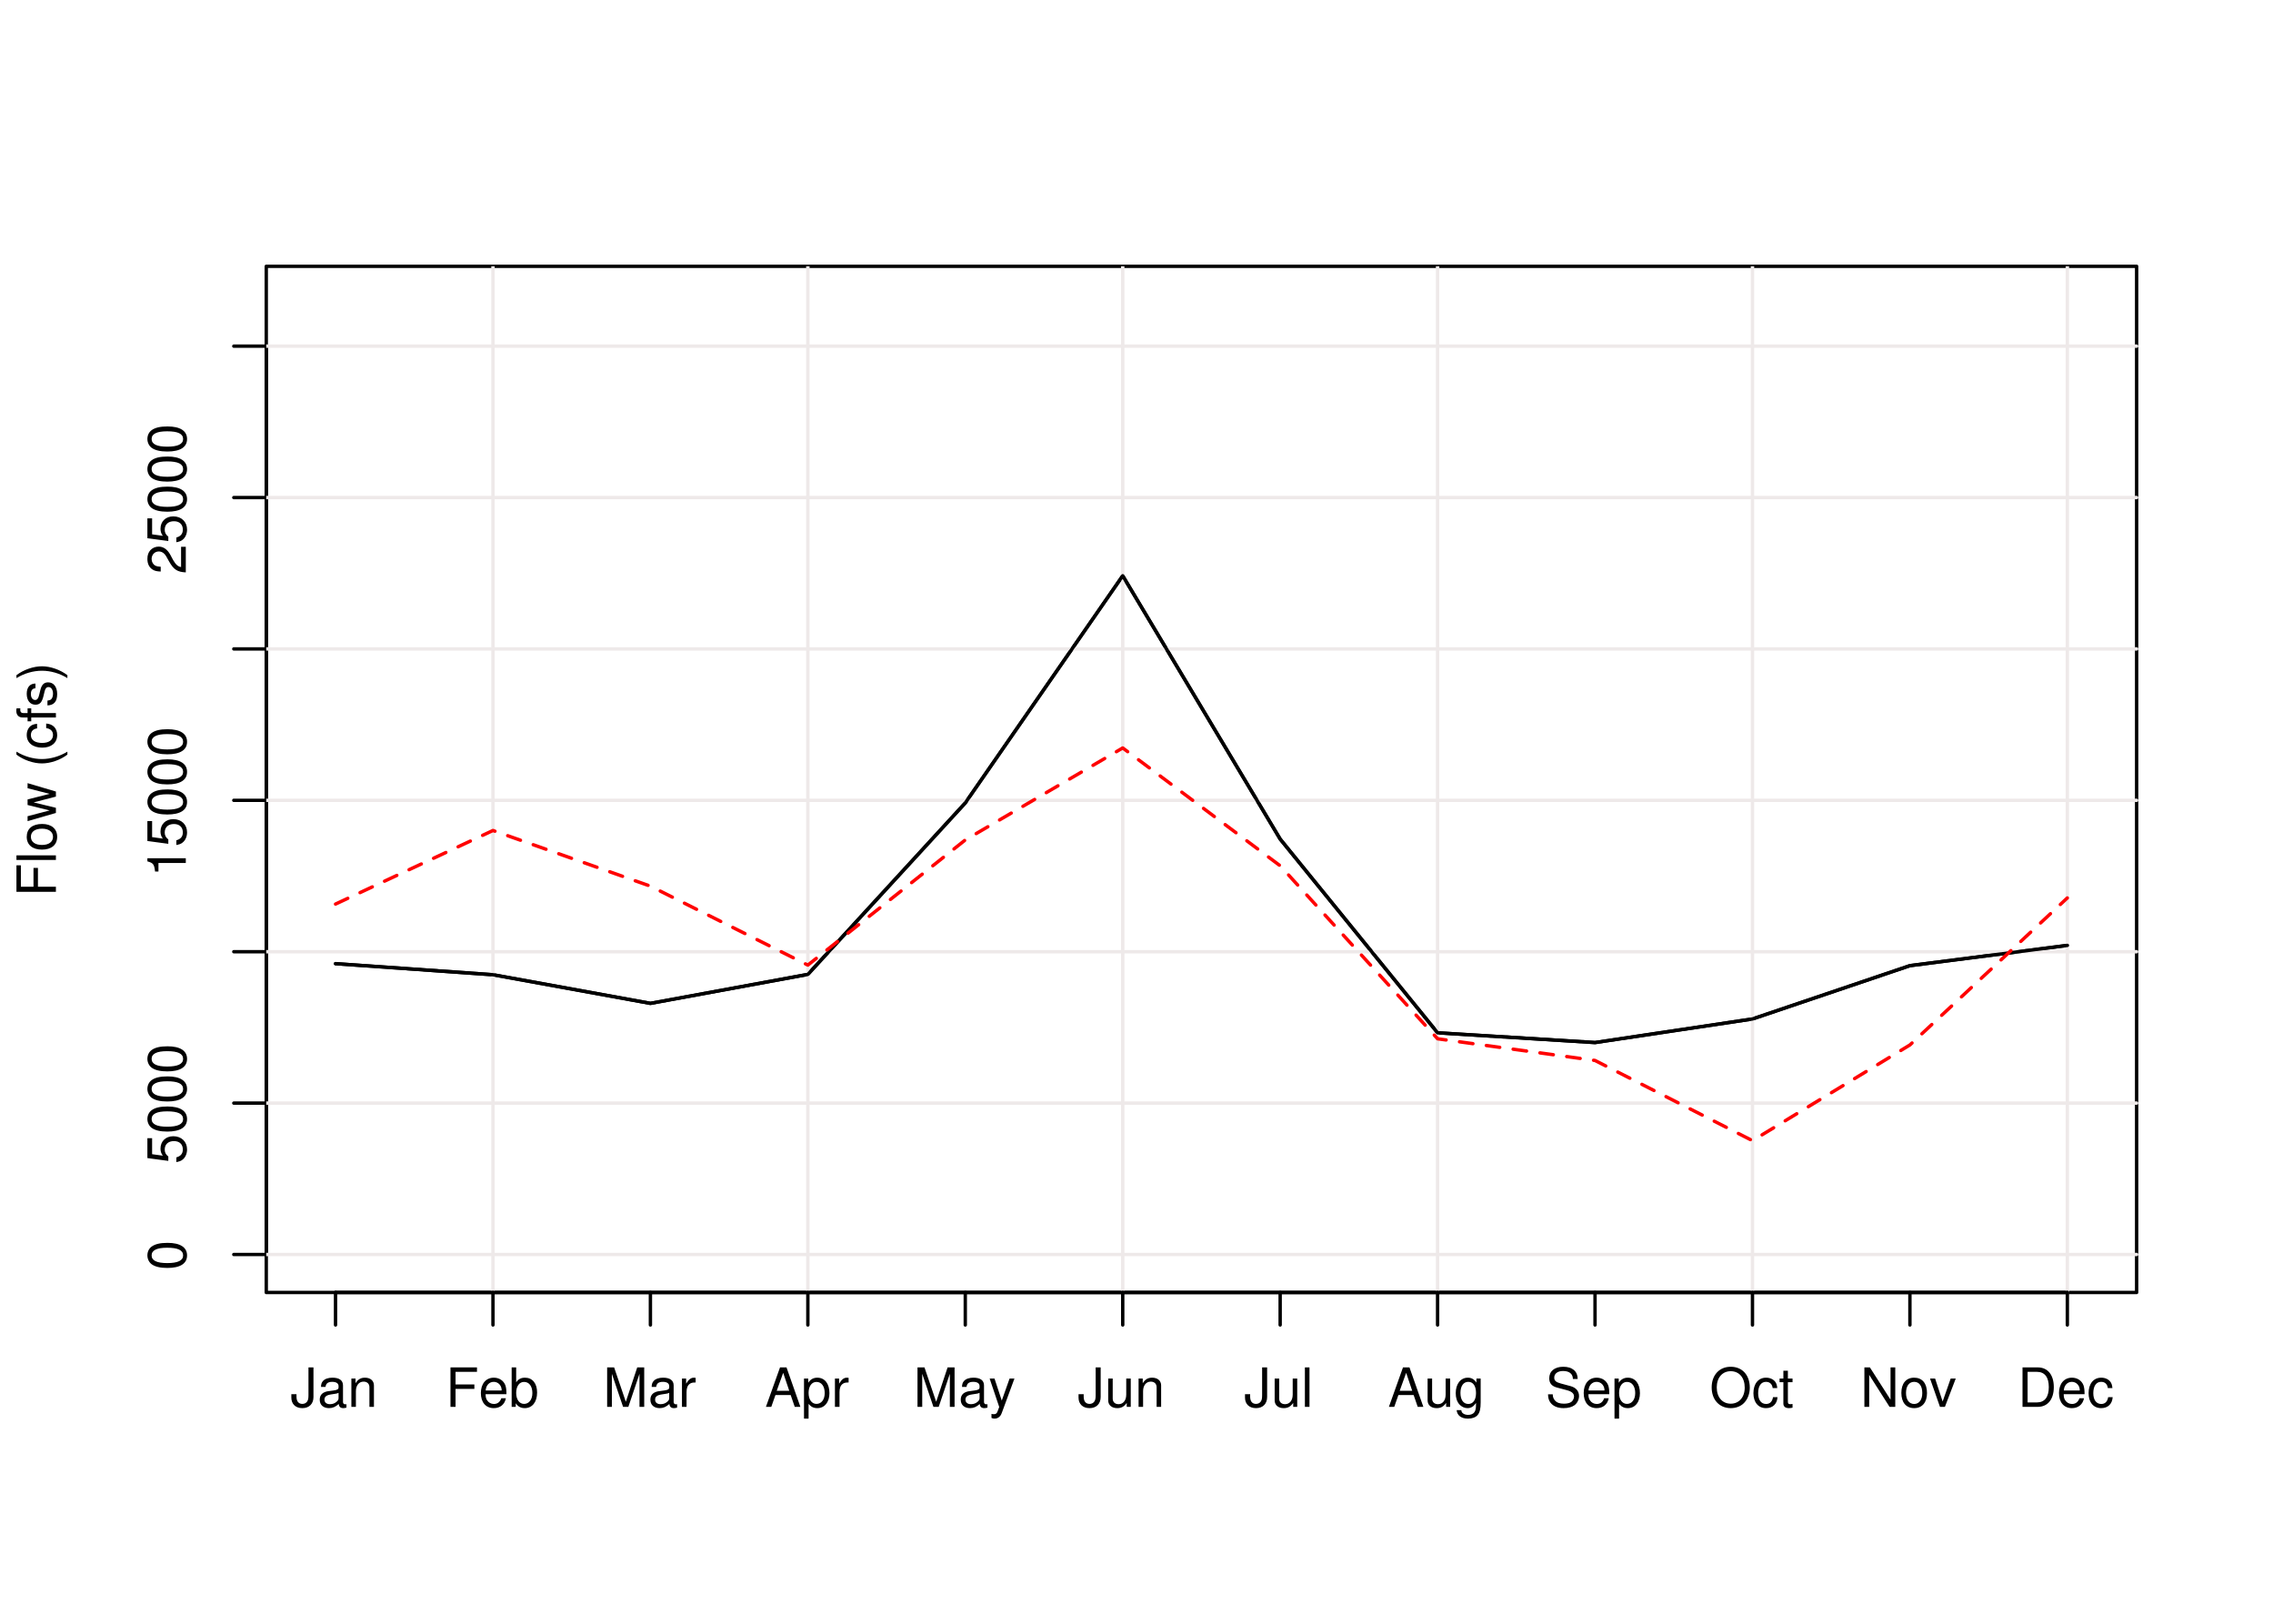
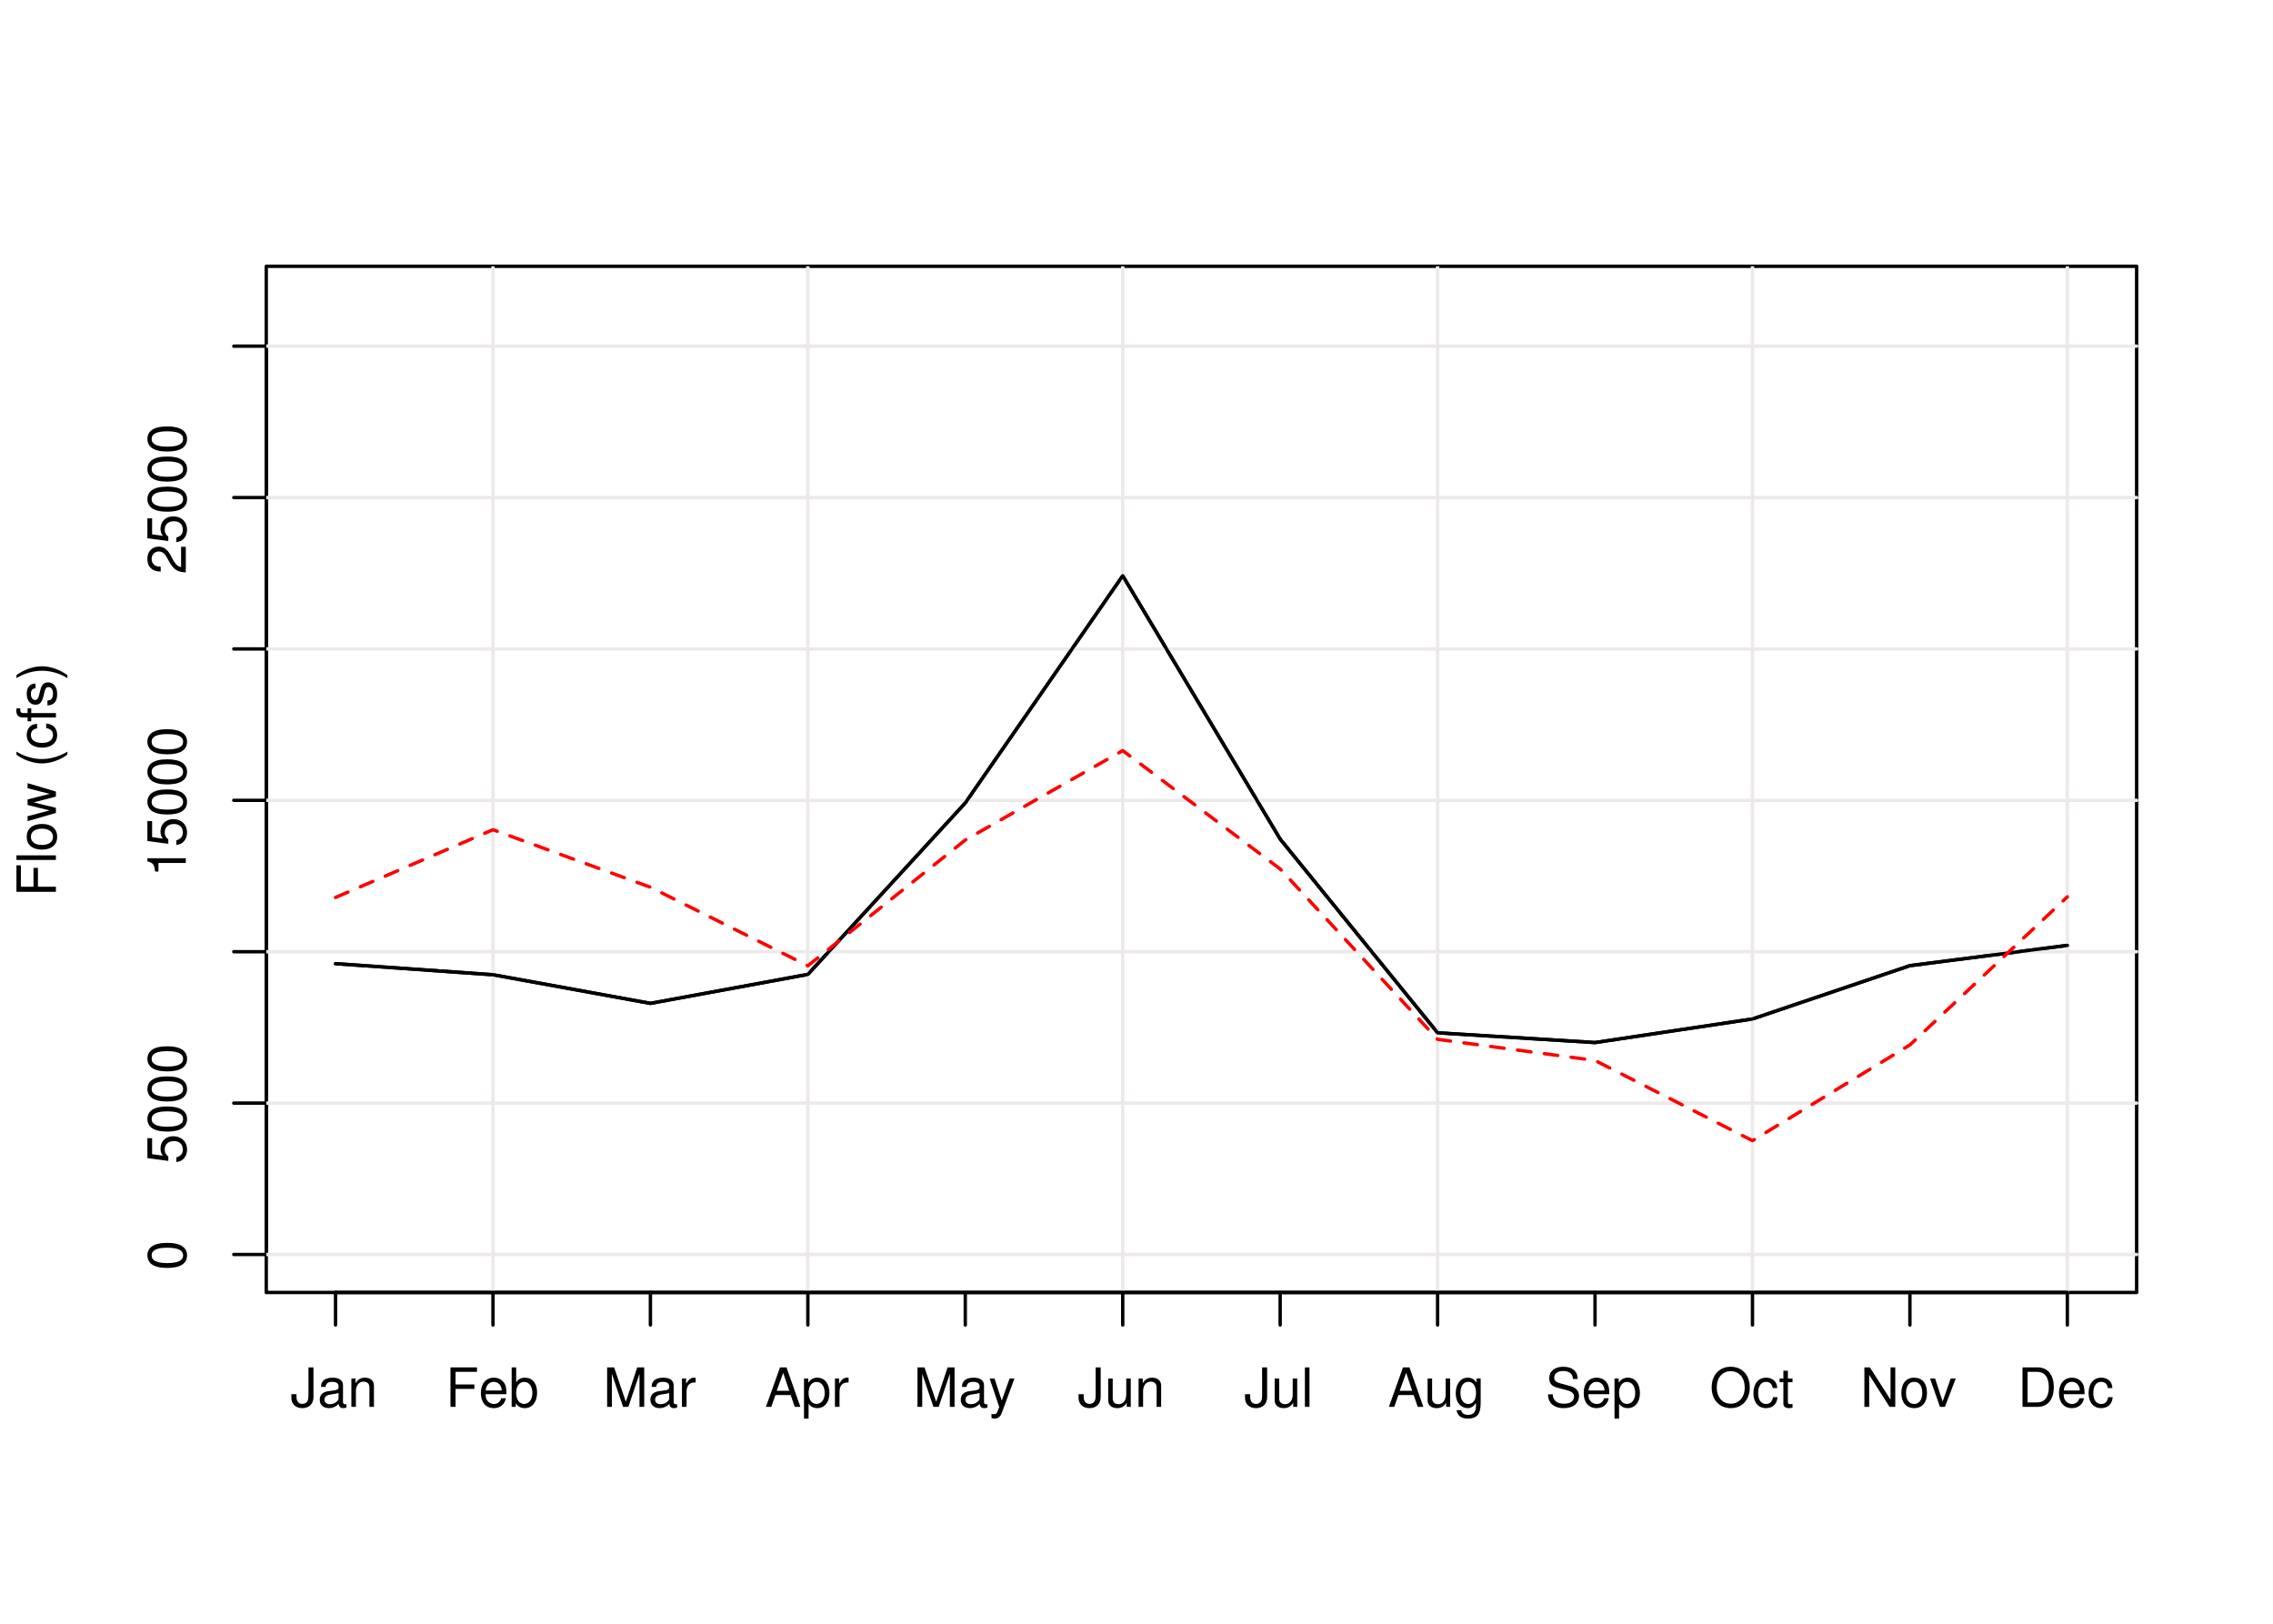
<svg xmlns="http://www.w3.org/2000/svg" xmlns:xlink="http://www.w3.org/1999/xlink" width="504pt" height="360pt" viewBox="0 0 504 360" version="1.1">
  <defs>
    <g>
      <symbol overflow="visible" id="glyph0-0">
        <path style="stroke:none;" d="" />
      </symbol>
      <symbol overflow="visible" id="glyph0-1">
        <path style="stroke:none;" d="M -8.516 -3.297 C -8.516 -2.516 -8.156 -1.781 -7.578 -1.344 C -6.828 -0.797 -5.688 -0.516 -4.109 -0.516 C -1.25 -0.516 0.281 -1.469 0.281 -3.297 C 0.281 -5.094 -1.25 -6.078 -4.047 -6.078 C -5.703 -6.078 -6.797 -5.812 -7.578 -5.25 C -8.172 -4.812 -8.516 -4.109 -8.516 -3.297 Z M -7.578 -3.297 C -7.578 -4.438 -6.422 -5 -4.141 -5 C -1.734 -5 -0.594 -4.453 -0.594 -3.281 C -0.594 -2.156 -1.781 -1.594 -4.109 -1.594 C -6.438 -1.594 -7.578 -2.156 -7.578 -3.297 Z M -7.578 -3.297 " />
      </symbol>
      <symbol overflow="visible" id="glyph0-2">
        <path style="stroke:none;" d="M -8.516 -5.719 L -8.516 -1.312 L -3.875 -0.688 L -3.875 -1.656 C -4.469 -2.141 -4.672 -2.562 -4.672 -3.219 C -4.672 -4.359 -3.891 -5.078 -2.625 -5.078 C -1.406 -5.078 -0.656 -4.375 -0.656 -3.219 C -0.656 -2.297 -1.125 -1.734 -2.094 -1.469 L -2.094 -0.422 C -1.391 -0.562 -1.062 -0.688 -0.75 -0.938 C -0.094 -1.422 0.281 -2.281 0.281 -3.234 C 0.281 -4.953 -0.969 -6.156 -2.766 -6.156 C -4.453 -6.156 -5.609 -5.047 -5.609 -3.406 C -5.609 -2.812 -5.453 -2.328 -5.094 -1.844 L -7.469 -2.172 L -7.469 -5.719 L -8.516 -5.719 Z M -8.516 -5.719 " />
      </symbol>
      <symbol overflow="visible" id="glyph0-3">
        <path style="stroke:none;" d="M -6.062 -3.109 L 0 -3.109 L 0 -4.156 L -8.516 -4.156 L -8.516 -3.469 C -7.203 -3.094 -7.016 -2.859 -6.812 -1.219 L -6.062 -1.219 L -6.062 -3.109 Z M -6.062 -3.109 " />
      </symbol>
      <symbol overflow="visible" id="glyph0-4">
        <path style="stroke:none;" d="M -1.047 -6.078 L -1.047 -1.594 C -1.734 -1.703 -2.188 -2.094 -2.797 -3.125 L -3.438 -4.328 C -4.094 -5.516 -4.969 -6.125 -6.016 -6.125 C -6.719 -6.125 -7.375 -5.844 -7.844 -5.344 C -8.297 -4.844 -8.516 -4.219 -8.516 -3.406 C -8.516 -2.328 -8.125 -1.531 -7.406 -1.062 C -6.953 -0.75 -6.422 -0.625 -5.562 -0.594 L -5.562 -1.656 C -6.125 -1.688 -6.484 -1.766 -6.75 -1.906 C -7.266 -2.188 -7.578 -2.734 -7.578 -3.375 C -7.578 -4.328 -6.906 -5.047 -5.984 -5.047 C -5.312 -5.047 -4.734 -4.656 -4.312 -3.906 L -3.688 -2.797 C -2.672 -1.016 -1.875 -0.5 0 -0.406 L 0 -6.078 L -1.047 -6.078 Z M -1.047 -6.078 " />
      </symbol>
      <symbol overflow="visible" id="glyph0-5">
        <path style="stroke:none;" d="M -3.984 -2.203 L -3.984 -6.375 L -4.969 -6.375 L -4.969 -2.203 L -7.766 -2.203 L -7.766 -6.953 L -8.75 -6.953 L -8.75 -1.078 L 0 -1.078 L 0 -2.203 L -3.984 -2.203 Z M -3.984 -2.203 " />
      </symbol>
      <symbol overflow="visible" id="glyph0-6">
        <path style="stroke:none;" d="M -8.75 -1.828 L -8.75 -0.812 L 0 -0.812 L 0 -1.828 L -8.75 -1.828 Z M -8.75 -1.828 " />
      </symbol>
      <symbol overflow="visible" id="glyph0-7">
        <path style="stroke:none;" d="M -6.469 -3.266 C -6.469 -1.5 -5.203 -0.438 -3.094 -0.438 C -0.984 -0.438 0.281 -1.484 0.281 -3.281 C 0.281 -5.047 -0.984 -6.125 -3.047 -6.125 C -5.219 -6.125 -6.469 -5.078 -6.469 -3.266 Z M -5.547 -3.281 C -5.547 -4.406 -4.625 -5.078 -3.062 -5.078 C -1.578 -5.078 -0.641 -4.375 -0.641 -3.281 C -0.641 -2.156 -1.578 -1.469 -3.094 -1.469 C -4.609 -1.469 -5.547 -2.156 -5.547 -3.281 Z M -5.547 -3.281 " />
      </symbol>
      <symbol overflow="visible" id="glyph0-8">
        <path style="stroke:none;" d="M 0 -6.641 L -6.281 -8.5 L -6.281 -7.375 L -1.391 -6.125 L -6.281 -4.891 L -6.281 -3.656 L -1.391 -2.453 L -6.281 -1.172 L -6.281 -0.078 L 0 -1.891 L 0 -3.031 L -4.938 -4.234 L 0 -5.516 L 0 -6.641 Z M 0 -6.641 " />
      </symbol>
      <symbol overflow="visible" id="glyph0-9">
        <path style="stroke:none;" d="" />
      </symbol>
      <symbol overflow="visible" id="glyph0-10">
        <path style="stroke:none;" d="M -8.75 -2.828 C -7.172 -1.625 -4.984 -0.875 -3.109 -0.875 C -1.219 -0.875 0.969 -1.625 2.547 -2.828 L 2.547 -3.484 C 0.828 -2.438 -1.188 -1.844 -3.109 -1.844 C -5.016 -1.844 -7.047 -2.438 -8.75 -3.484 L -8.75 -2.828 Z M -8.75 -2.828 " />
      </symbol>
      <symbol overflow="visible" id="glyph0-11">
        <path style="stroke:none;" d="M -4.172 -5.656 C -4.781 -5.609 -5.188 -5.469 -5.531 -5.234 C -6.125 -4.797 -6.469 -4.047 -6.469 -3.172 C -6.469 -1.469 -5.125 -0.375 -3.031 -0.375 C -1.016 -0.375 0.281 -1.453 0.281 -3.156 C 0.281 -4.656 -0.625 -5.609 -2.156 -5.719 L -2.156 -4.719 C -1.156 -4.547 -0.641 -4.031 -0.641 -3.188 C -0.641 -2.078 -1.547 -1.422 -3.031 -1.422 C -4.609 -1.422 -5.547 -2.062 -5.547 -3.156 C -5.547 -4 -5.047 -4.531 -4.172 -4.641 L -4.172 -5.656 Z M -4.172 -5.656 " />
      </symbol>
      <symbol overflow="visible" id="glyph0-12">
        <path style="stroke:none;" d="M -6.281 -3.094 L -6.281 -2.047 L -7.266 -2.047 C -7.688 -2.047 -7.906 -2.297 -7.906 -2.75 C -7.906 -2.828 -7.906 -2.875 -7.891 -3.094 L -8.719 -3.094 C -8.766 -2.875 -8.781 -2.734 -8.781 -2.531 C -8.781 -1.609 -8.25 -1.062 -7.359 -1.062 L -6.281 -1.062 L -6.281 -0.219 L -5.469 -0.219 L -5.469 -1.062 L 0 -1.062 L 0 -2.047 L -5.469 -2.047 L -5.469 -3.094 L -6.281 -3.094 Z M -6.281 -3.094 " />
      </symbol>
      <symbol overflow="visible" id="glyph0-13">
        <path style="stroke:none;" d="M -4.531 -5.25 C -5.766 -5.25 -6.469 -4.422 -6.469 -2.969 C -6.469 -1.516 -5.719 -0.562 -4.547 -0.562 C -3.562 -0.562 -3.094 -1.062 -2.734 -2.562 L -2.516 -3.484 C -2.344 -4.188 -2.094 -4.469 -1.625 -4.469 C -1.047 -4.469 -0.641 -3.875 -0.641 -3 C -0.641 -2.453 -0.797 -2 -1.062 -1.75 C -1.25 -1.594 -1.422 -1.531 -1.875 -1.469 L -1.875 -0.406 C -0.422 -0.453 0.281 -1.266 0.281 -2.922 C 0.281 -4.5 -0.5 -5.516 -1.719 -5.516 C -2.656 -5.516 -3.172 -4.984 -3.469 -3.734 L -3.703 -2.766 C -3.891 -1.953 -4.156 -1.609 -4.594 -1.609 C -5.172 -1.609 -5.547 -2.125 -5.547 -2.938 C -5.547 -3.75 -5.203 -4.172 -4.531 -4.203 L -4.531 -5.25 Z M -4.531 -5.25 " />
      </symbol>
      <symbol overflow="visible" id="glyph0-14">
        <path style="stroke:none;" d="M 2.547 -1.109 C 0.969 -2.312 -1.219 -3.078 -3.094 -3.078 C -4.984 -3.078 -7.172 -2.312 -8.75 -1.109 L -8.75 -0.453 C -7.031 -1.516 -5.016 -2.094 -3.094 -2.094 C -1.188 -2.094 0.844 -1.516 2.547 -0.453 L 2.547 -1.109 Z M 2.547 -1.109 " />
      </symbol>
      <symbol overflow="visible" id="glyph1-0">
        <path style="stroke:none;" d="" />
      </symbol>
      <symbol overflow="visible" id="glyph1-1">
        <path style="stroke:none;" d="M 4 -8.75 L 4 -2.594 C 4 -1.891 3.922 -1.5 3.719 -1.203 C 3.5 -0.859 3.094 -0.656 2.656 -0.656 C 1.812 -0.656 1.344 -1.219 1.344 -2.25 L 1.344 -2.812 L 0.203 -2.812 L 0.203 -2.047 C 0.203 -0.625 1.141 0.281 2.641 0.281 C 4.156 0.281 5.109 -0.672 5.109 -2.188 L 5.109 -8.75 L 4 -8.75 Z M 4 -8.75 " />
      </symbol>
      <symbol overflow="visible" id="glyph1-2">
        <path style="stroke:none;" d="M 6.422 -0.594 C 6.312 -0.562 6.266 -0.562 6.203 -0.562 C 5.859 -0.562 5.656 -0.75 5.656 -1.062 L 5.656 -4.75 C 5.656 -5.875 4.844 -6.469 3.297 -6.469 C 2.391 -6.469 1.625 -6.203 1.219 -5.734 C 0.922 -5.406 0.797 -5.047 0.781 -4.422 L 1.781 -4.422 C 1.875 -5.203 2.328 -5.547 3.266 -5.547 C 4.156 -5.547 4.672 -5.203 4.672 -4.609 L 4.672 -4.344 C 4.672 -3.922 4.422 -3.75 3.625 -3.641 C 2.203 -3.469 1.984 -3.422 1.609 -3.266 C 0.875 -2.969 0.5 -2.406 0.5 -1.578 C 0.5 -0.438 1.297 0.281 2.562 0.281 C 3.359 0.281 4 0 4.703 -0.641 C 4.781 -0.016 5.094 0.281 5.734 0.281 C 5.938 0.281 6.094 0.25 6.422 0.172 L 6.422 -0.594 Z M 4.672 -1.984 C 4.672 -1.641 4.578 -1.438 4.266 -1.156 C 3.859 -0.797 3.375 -0.594 2.781 -0.594 C 2 -0.594 1.547 -0.969 1.547 -1.609 C 1.547 -2.266 1.984 -2.609 3.062 -2.766 C 4.109 -2.906 4.328 -2.953 4.672 -3.109 L 4.672 -1.984 Z M 4.672 -1.984 " />
      </symbol>
      <symbol overflow="visible" id="glyph1-3">
        <path style="stroke:none;" d="M 0.844 -6.281 L 0.844 0 L 1.844 0 L 1.844 -3.469 C 1.844 -4.75 2.516 -5.594 3.547 -5.594 C 4.344 -5.594 4.844 -5.109 4.844 -4.359 L 4.844 0 L 5.844 0 L 5.844 -4.75 C 5.844 -5.797 5.062 -6.469 3.859 -6.469 C 2.922 -6.469 2.312 -6.109 1.766 -5.234 L 1.766 -6.281 L 0.844 -6.281 Z M 0.844 -6.281 " />
      </symbol>
      <symbol overflow="visible" id="glyph1-4">
        <path style="stroke:none;" d="M 2.203 -3.984 L 6.375 -3.984 L 6.375 -4.969 L 2.203 -4.969 L 2.203 -7.766 L 6.953 -7.766 L 6.953 -8.75 L 1.078 -8.75 L 1.078 0 L 2.203 0 L 2.203 -3.984 Z M 2.203 -3.984 " />
      </symbol>
      <symbol overflow="visible" id="glyph1-5">
        <path style="stroke:none;" d="M 6.156 -2.812 C 6.156 -3.766 6.078 -4.344 5.906 -4.812 C 5.5 -5.844 4.531 -6.469 3.359 -6.469 C 1.609 -6.469 0.484 -5.125 0.484 -3.062 C 0.484 -1 1.578 0.281 3.344 0.281 C 4.781 0.281 5.766 -0.547 6.031 -1.906 L 5.016 -1.906 C 4.734 -1.078 4.172 -0.641 3.375 -0.641 C 2.734 -0.641 2.203 -0.938 1.859 -1.469 C 1.625 -1.828 1.531 -2.188 1.531 -2.812 L 6.156 -2.812 Z M 1.547 -3.625 C 1.625 -4.781 2.344 -5.547 3.344 -5.547 C 4.328 -5.547 5.094 -4.734 5.094 -3.703 C 5.094 -3.672 5.094 -3.641 5.078 -3.625 L 1.547 -3.625 Z M 1.547 -3.625 " />
      </symbol>
      <symbol overflow="visible" id="glyph1-6">
        <path style="stroke:none;" d="M 0.641 -8.75 L 0.641 0 L 1.547 0 L 1.547 -0.797 C 2.031 -0.078 2.656 0.281 3.547 0.281 C 5.203 0.281 6.281 -1.078 6.281 -3.172 C 6.281 -5.203 5.25 -6.469 3.594 -6.469 C 2.719 -6.469 2.109 -6.141 1.641 -5.438 L 1.641 -8.75 L 0.641 -8.75 Z M 3.391 -5.531 C 4.516 -5.531 5.234 -4.562 5.234 -3.062 C 5.234 -1.625 4.484 -0.656 3.391 -0.656 C 2.344 -0.656 1.641 -1.625 1.641 -3.094 C 1.641 -4.578 2.344 -5.531 3.391 -5.531 Z M 3.391 -5.531 " />
      </symbol>
      <symbol overflow="visible" id="glyph1-7">
        <path style="stroke:none;" d="M 5.609 0 L 8.078 -7.328 L 8.078 0 L 9.125 0 L 9.125 -8.75 L 7.578 -8.75 L 5.047 -1.125 L 2.453 -8.75 L 0.906 -8.75 L 0.906 0 L 1.953 0 L 1.953 -7.328 L 4.438 0 L 5.609 0 Z M 5.609 0 " />
      </symbol>
      <symbol overflow="visible" id="glyph1-8">
        <path style="stroke:none;" d="M 0.828 -6.281 L 0.828 0 L 1.844 0 L 1.844 -3.266 C 1.844 -4.156 2.062 -4.75 2.547 -5.094 C 2.859 -5.328 3.156 -5.406 3.859 -5.406 L 3.859 -6.438 C 3.688 -6.453 3.594 -6.469 3.469 -6.469 C 2.812 -6.469 2.328 -6.078 1.75 -5.141 L 1.75 -6.281 L 0.828 -6.281 Z M 0.828 -6.281 " />
      </symbol>
      <symbol overflow="visible" id="glyph1-9">
        <path style="stroke:none;" d="M 5.688 -2.625 L 6.594 0 L 7.844 0 L 4.766 -8.75 L 3.328 -8.75 L 0.203 0 L 1.391 0 L 2.312 -2.625 L 5.688 -2.625 Z M 5.375 -3.562 L 2.594 -3.562 L 4.031 -7.547 L 5.375 -3.562 Z M 5.375 -3.562 " />
      </symbol>
      <symbol overflow="visible" id="glyph1-10">
        <path style="stroke:none;" d="M 0.641 2.609 L 1.656 2.609 L 1.656 -0.656 C 2.188 -0.016 2.766 0.281 3.594 0.281 C 5.203 0.281 6.281 -1.031 6.281 -3.031 C 6.281 -5.141 5.25 -6.469 3.578 -6.469 C 2.719 -6.469 2.047 -6.078 1.578 -5.344 L 1.578 -6.281 L 0.641 -6.281 L 0.641 2.609 Z M 3.406 -5.531 C 4.516 -5.531 5.234 -4.562 5.234 -3.062 C 5.234 -1.625 4.5 -0.656 3.406 -0.656 C 2.359 -0.656 1.656 -1.625 1.656 -3.094 C 1.656 -4.578 2.359 -5.531 3.406 -5.531 Z M 3.406 -5.531 " />
      </symbol>
      <symbol overflow="visible" id="glyph1-11">
        <path style="stroke:none;" d="M 4.656 -6.281 L 2.922 -1.391 L 1.312 -6.281 L 0.234 -6.281 L 2.359 0.031 L 1.984 1.016 C 1.828 1.469 1.594 1.625 1.172 1.625 C 1.031 1.625 0.859 1.609 0.641 1.562 L 0.641 2.453 C 0.859 2.562 1.062 2.609 1.312 2.609 C 1.641 2.609 1.984 2.516 2.25 2.312 C 2.562 2.094 2.75 1.828 2.938 1.312 L 5.734 -6.281 L 4.656 -6.281 Z M 4.656 -6.281 " />
      </symbol>
      <symbol overflow="visible" id="glyph1-12">
        <path style="stroke:none;" d="M 5.781 0 L 5.781 -6.281 L 4.781 -6.281 L 4.781 -2.719 C 4.781 -1.438 4.109 -0.594 3.078 -0.594 C 2.281 -0.594 1.781 -1.078 1.781 -1.844 L 1.781 -6.281 L 0.781 -6.281 L 0.781 -1.438 C 0.781 -0.391 1.562 0.281 2.781 0.281 C 3.703 0.281 4.297 -0.047 4.891 -0.875 L 4.891 0 L 5.781 0 Z M 5.781 0 " />
      </symbol>
      <symbol overflow="visible" id="glyph1-13">
        <path style="stroke:none;" d="M 1.828 -8.75 L 0.812 -8.75 L 0.812 0 L 1.828 0 L 1.828 -8.75 Z M 1.828 -8.75 " />
      </symbol>
      <symbol overflow="visible" id="glyph1-14">
        <path style="stroke:none;" d="M 4.938 -6.281 L 4.938 -5.375 C 4.438 -6.125 3.828 -6.469 3.031 -6.469 C 1.422 -6.469 0.344 -5.078 0.344 -3.031 C 0.344 -2 0.625 -1.156 1.141 -0.562 C 1.609 -0.031 2.281 0.281 2.938 0.281 C 3.734 0.281 4.281 -0.062 4.844 -0.859 L 4.844 -0.531 C 4.844 0.328 4.734 0.844 4.484 1.188 C 4.219 1.562 3.703 1.781 3.094 1.781 C 2.641 1.781 2.234 1.656 1.953 1.438 C 1.734 1.266 1.625 1.094 1.578 0.719 L 0.547 0.719 C 0.656 1.906 1.578 2.609 3.062 2.609 C 4 2.609 4.797 2.312 5.203 1.812 C 5.688 1.234 5.875 0.438 5.875 -1.031 L 5.875 -6.281 L 4.938 -6.281 Z M 3.125 -5.547 C 4.219 -5.547 4.844 -4.625 4.844 -3.062 C 4.844 -1.562 4.203 -0.641 3.141 -0.641 C 2.047 -0.641 1.391 -1.578 1.391 -3.094 C 1.391 -4.609 2.062 -5.547 3.125 -5.547 Z M 3.125 -5.547 " />
      </symbol>
      <symbol overflow="visible" id="glyph1-15">
        <path style="stroke:none;" d="M 7.156 -6.188 C 7.141 -7.891 5.969 -8.891 3.953 -8.891 C 2.031 -8.891 0.844 -7.906 0.844 -6.328 C 0.844 -5.25 1.406 -4.578 2.562 -4.281 L 4.734 -3.703 C 5.828 -3.422 6.344 -2.969 6.344 -2.297 C 6.344 -1.828 6.078 -1.344 5.719 -1.078 C 5.359 -0.844 4.812 -0.703 4.109 -0.703 C 3.156 -0.703 2.516 -0.938 2.094 -1.438 C 1.766 -1.828 1.625 -2.25 1.625 -2.781 L 0.578 -2.781 C 0.594 -1.984 0.75 -1.453 1.094 -0.969 C 1.688 -0.156 2.703 0.281 4.031 0.281 C 5.078 0.281 5.922 0.031 6.484 -0.391 C 7.078 -0.859 7.453 -1.641 7.453 -2.406 C 7.453 -3.484 6.781 -4.266 5.594 -4.594 L 3.391 -5.188 C 2.344 -5.469 1.953 -5.812 1.953 -6.484 C 1.953 -7.375 2.734 -7.953 3.906 -7.953 C 5.297 -7.953 6.078 -7.312 6.094 -6.188 L 7.156 -6.188 Z M 7.156 -6.188 " />
      </symbol>
      <symbol overflow="visible" id="glyph1-16">
        <path style="stroke:none;" d="M 4.672 -8.891 C 2.156 -8.891 0.453 -7.047 0.453 -4.312 C 0.453 -1.578 2.156 0.281 4.688 0.281 C 5.734 0.281 6.688 -0.047 7.391 -0.641 C 8.344 -1.453 8.906 -2.812 8.906 -4.234 C 8.906 -7.062 7.234 -8.891 4.672 -8.891 Z M 4.672 -7.906 C 6.562 -7.906 7.781 -6.469 7.781 -4.266 C 7.781 -2.141 6.531 -0.703 4.688 -0.703 C 2.812 -0.703 1.578 -2.141 1.578 -4.312 C 1.578 -6.469 2.812 -7.906 4.672 -7.906 Z M 4.672 -7.906 " />
      </symbol>
      <symbol overflow="visible" id="glyph1-17">
        <path style="stroke:none;" d="M 5.656 -4.172 C 5.609 -4.781 5.469 -5.188 5.234 -5.531 C 4.797 -6.125 4.047 -6.469 3.172 -6.469 C 1.469 -6.469 0.375 -5.125 0.375 -3.031 C 0.375 -1.016 1.453 0.281 3.156 0.281 C 4.656 0.281 5.609 -0.625 5.719 -2.156 L 4.719 -2.156 C 4.547 -1.156 4.031 -0.641 3.188 -0.641 C 2.078 -0.641 1.422 -1.547 1.422 -3.031 C 1.422 -4.609 2.062 -5.547 3.156 -5.547 C 4 -5.547 4.531 -5.047 4.641 -4.172 L 5.656 -4.172 Z M 5.656 -4.172 " />
      </symbol>
      <symbol overflow="visible" id="glyph1-18">
        <path style="stroke:none;" d="M 3.047 -6.281 L 2.016 -6.281 L 2.016 -8.016 L 1.016 -8.016 L 1.016 -6.281 L 0.172 -6.281 L 0.172 -5.469 L 1.016 -5.469 L 1.016 -0.719 C 1.016 -0.078 1.453 0.281 2.234 0.281 C 2.469 0.281 2.719 0.25 3.047 0.188 L 3.047 -0.641 C 2.922 -0.609 2.766 -0.594 2.562 -0.594 C 2.141 -0.594 2.016 -0.719 2.016 -1.156 L 2.016 -5.469 L 3.047 -5.469 L 3.047 -6.281 Z M 3.047 -6.281 " />
      </symbol>
      <symbol overflow="visible" id="glyph1-19">
        <path style="stroke:none;" d="M 7.75 -8.75 L 6.703 -8.75 L 6.703 -1.594 L 2.125 -8.75 L 0.906 -8.75 L 0.906 0 L 1.969 0 L 1.969 -7.094 L 6.484 0 L 7.75 0 L 7.75 -8.75 Z M 7.75 -8.75 " />
      </symbol>
      <symbol overflow="visible" id="glyph1-20">
        <path style="stroke:none;" d="M 3.266 -6.469 C 1.5 -6.469 0.438 -5.203 0.438 -3.094 C 0.438 -0.984 1.484 0.281 3.281 0.281 C 5.047 0.281 6.125 -0.984 6.125 -3.047 C 6.125 -5.219 5.078 -6.469 3.266 -6.469 Z M 3.281 -5.547 C 4.406 -5.547 5.078 -4.625 5.078 -3.062 C 5.078 -1.578 4.375 -0.641 3.281 -0.641 C 2.156 -0.641 1.469 -1.578 1.469 -3.094 C 1.469 -4.609 2.156 -5.547 3.281 -5.547 Z M 3.281 -5.547 " />
      </symbol>
      <symbol overflow="visible" id="glyph1-21">
        <path style="stroke:none;" d="M 3.422 0 L 5.828 -6.281 L 4.703 -6.281 L 2.922 -1.188 L 1.25 -6.281 L 0.125 -6.281 L 2.328 0 L 3.422 0 Z M 3.422 0 " />
      </symbol>
      <symbol overflow="visible" id="glyph1-22">
        <path style="stroke:none;" d="M 1.062 0 L 4.438 0 C 6.641 0 8 -1.656 8 -4.375 C 8 -7.094 6.656 -8.75 4.438 -8.75 L 1.062 -8.75 L 1.062 0 Z M 2.188 -0.984 L 2.188 -7.766 L 4.25 -7.766 C 5.969 -7.766 6.891 -6.594 6.891 -4.375 C 6.891 -2.156 5.969 -0.984 4.25 -0.984 L 2.188 -0.984 Z M 2.188 -0.984 " />
      </symbol>
    </g>
    <clipPath id="clip1">
      <path d="M 59.039 59.039 L 474.758 59.039 L 474.758 287.559 L 59.039 287.559 Z M 59.039 59.039 " />
    </clipPath>
    <clipPath id="clip2">
      <path d="M 0 0 L 505 0 L 505 361 L 0 361 Z M 0 0 " />
    </clipPath>
    <clipPath id="clip3">
      <path d="M 0 0 L 505 0 L 505 361 L 0 361 Z M 0 0 " />
    </clipPath>
    <clipPath id="clip4">
      <path d="M 59.039 59.039 L 474.758 59.039 L 474.758 287.559 L 59.039 287.559 Z M 59.039 59.039 " />
    </clipPath>
    <clipPath id="clip5">
      <path d="M 0 0 L 505 0 L 505 361 L 0 361 Z M 0 0 " />
    </clipPath>
    <clipPath id="clip6">
      <path d="M 59.039 59.039 L 474.758 59.039 L 474.758 287.559 L 59.039 287.559 Z M 59.039 59.039 " />
    </clipPath>
  </defs>
  <g id="surface0">
    <rect x="0" y="0" width="504" height="360" style="fill:rgb(100%,100%,100%);fill-opacity:1;stroke:none;" />
    <g clip-path="url(#clip1)" clip-rule="nonzero">
      <path style="fill:none;stroke-width:0.75;stroke-linecap:round;stroke-linejoin:round;stroke:rgb(0%,0%,0%);stroke-opacity:1;stroke-miterlimit:10;" d="M 74.398 213.652 L 74.398 213.652 L 109.309 216.109 L 144.219 222.457 L 179.129 216.035 L 214.035 178.02 L 248.945 127.656 L 283.855 186.031 L 318.762 228.984 L 353.672 231.145 L 388.582 225.914 L 423.492 214.098 L 458.398 209.605 " />
    </g>
    <g clip-path="url(#clip2)" clip-rule="nonzero">
      <path style="fill:none;stroke-width:0.75;stroke-linecap:round;stroke-linejoin:round;stroke:rgb(0%,0%,0%);stroke-opacity:1;stroke-miterlimit:10;" d="M 59.039 278.133 L 59.039 76.746 " />
      <path style="fill:none;stroke-width:0.75;stroke-linecap:round;stroke-linejoin:round;stroke:rgb(0%,0%,0%);stroke-opacity:1;stroke-miterlimit:10;" d="M 59.039 278.133 L 51.84 278.133 " />
      <path style="fill:none;stroke-width:0.75;stroke-linecap:round;stroke-linejoin:round;stroke:rgb(0%,0%,0%);stroke-opacity:1;stroke-miterlimit:10;" d="M 59.039 244.57 L 51.84 244.57 " />
      <path style="fill:none;stroke-width:0.75;stroke-linecap:round;stroke-linejoin:round;stroke:rgb(0%,0%,0%);stroke-opacity:1;stroke-miterlimit:10;" d="M 59.039 211.004 L 51.84 211.004 " />
      <path style="fill:none;stroke-width:0.75;stroke-linecap:round;stroke-linejoin:round;stroke:rgb(0%,0%,0%);stroke-opacity:1;stroke-miterlimit:10;" d="M 59.039 177.441 L 51.84 177.441 " />
      <path style="fill:none;stroke-width:0.75;stroke-linecap:round;stroke-linejoin:round;stroke:rgb(0%,0%,0%);stroke-opacity:1;stroke-miterlimit:10;" d="M 59.039 143.875 L 51.84 143.875 " />
      <path style="fill:none;stroke-width:0.75;stroke-linecap:round;stroke-linejoin:round;stroke:rgb(0%,0%,0%);stroke-opacity:1;stroke-miterlimit:10;" d="M 59.039 110.312 L 51.84 110.312 " />
      <path style="fill:none;stroke-width:0.75;stroke-linecap:round;stroke-linejoin:round;stroke:rgb(0%,0%,0%);stroke-opacity:1;stroke-miterlimit:10;" d="M 59.039 76.746 L 51.84 76.746 " />
      <g style="fill:rgb(0%,0%,0%);fill-opacity:1;">
        <use xlink:href="#glyph0-1" x="41.197" y="281.633" />
      </g>
      <g style="fill:rgb(0%,0%,0%);fill-opacity:1;">
        <use xlink:href="#glyph0-2" x="41.197" y="258.07" />
        <use xlink:href="#glyph0-1" x="41.197" y="251.398" />
        <use xlink:href="#glyph0-1" x="41.197" y="244.727" />
        <use xlink:href="#glyph0-1" x="41.197" y="238.055" />
      </g>
      <g style="fill:rgb(0%,0%,0%);fill-opacity:1;">
        <use xlink:href="#glyph0-3" x="41.197" y="194.441" />
        <use xlink:href="#glyph0-2" x="41.197" y="187.77" />
        <use xlink:href="#glyph0-1" x="41.197" y="181.098" />
        <use xlink:href="#glyph0-1" x="41.197" y="174.426" />
        <use xlink:href="#glyph0-1" x="41.197" y="167.754" />
      </g>
      <g style="fill:rgb(0%,0%,0%);fill-opacity:1;">
        <use xlink:href="#glyph0-4" x="41.197" y="127.312" />
        <use xlink:href="#glyph0-2" x="41.197" y="120.641" />
        <use xlink:href="#glyph0-1" x="41.197" y="113.969" />
        <use xlink:href="#glyph0-1" x="41.197" y="107.297" />
        <use xlink:href="#glyph0-1" x="41.197" y="100.625" />
      </g>
      <path style="fill:none;stroke-width:0.75;stroke-linecap:round;stroke-linejoin:round;stroke:rgb(0%,0%,0%);stroke-opacity:1;stroke-miterlimit:10;" d="M 59.039 286.559 L 59.039 286.559 L 473.762 286.559 L 473.762 59.039 L 59.039 59.039 L 59.039 286.559 " />
    </g>
    <g clip-path="url(#clip3)" clip-rule="nonzero">
      <g style="fill:rgb(0%,0%,0%);fill-opacity:1;">
        <use xlink:href="#glyph0-5" x="12.396" y="198.801" />
        <use xlink:href="#glyph0-6" x="12.396" y="191.469" />
        <use xlink:href="#glyph0-7" x="12.396" y="188.805" />
        <use xlink:href="#glyph0-8" x="12.396" y="182.133" />
        <use xlink:href="#glyph0-9" x="12.396" y="173.469" />
        <use xlink:href="#glyph0-10" x="12.396" y="170.133" />
        <use xlink:href="#glyph0-11" x="12.396" y="166.137" />
        <use xlink:href="#glyph0-12" x="12.396" y="160.137" />
        <use xlink:href="#glyph0-13" x="12.396" y="156.801" />
        <use xlink:href="#glyph0-14" x="12.396" y="150.801" />
      </g>
    </g>
    <g clip-path="url(#clip4)" clip-rule="nonzero">
      <path style="fill:none;stroke-width:0.75;stroke-linecap:round;stroke-linejoin:round;stroke:rgb(93.333%,91.373%,91.373%);stroke-opacity:1;stroke-miterlimit:10;" d="M 109.309 286.559 L 109.309 59.039 " />
      <path style="fill:none;stroke-width:0.75;stroke-linecap:round;stroke-linejoin:round;stroke:rgb(93.333%,91.373%,91.373%);stroke-opacity:1;stroke-miterlimit:10;" d="M 179.129 286.559 L 179.129 59.039 " />
      <path style="fill:none;stroke-width:0.75;stroke-linecap:round;stroke-linejoin:round;stroke:rgb(93.333%,91.373%,91.373%);stroke-opacity:1;stroke-miterlimit:10;" d="M 248.945 286.559 L 248.945 59.039 " />
      <path style="fill:none;stroke-width:0.75;stroke-linecap:round;stroke-linejoin:round;stroke:rgb(93.333%,91.373%,91.373%);stroke-opacity:1;stroke-miterlimit:10;" d="M 318.762 286.559 L 318.762 59.039 " />
      <path style="fill:none;stroke-width:0.75;stroke-linecap:round;stroke-linejoin:round;stroke:rgb(93.333%,91.373%,91.373%);stroke-opacity:1;stroke-miterlimit:10;" d="M 388.582 286.559 L 388.582 59.039 " />
      <path style="fill:none;stroke-width:0.75;stroke-linecap:round;stroke-linejoin:round;stroke:rgb(93.333%,91.373%,91.373%);stroke-opacity:1;stroke-miterlimit:10;" d="M 458.398 286.559 L 458.398 59.039 " />
      <path style="fill:none;stroke-width:0.75;stroke-linecap:round;stroke-linejoin:round;stroke:rgb(93.333%,91.373%,91.373%);stroke-opacity:1;stroke-miterlimit:10;" d="M 59.039 278.133 L 473.762 278.133 " />
      <path style="fill:none;stroke-width:0.75;stroke-linecap:round;stroke-linejoin:round;stroke:rgb(93.333%,91.373%,91.373%);stroke-opacity:1;stroke-miterlimit:10;" d="M 59.039 244.57 L 473.762 244.57 " />
      <path style="fill:none;stroke-width:0.75;stroke-linecap:round;stroke-linejoin:round;stroke:rgb(93.333%,91.373%,91.373%);stroke-opacity:1;stroke-miterlimit:10;" d="M 59.039 211.004 L 473.762 211.004 " />
      <path style="fill:none;stroke-width:0.75;stroke-linecap:round;stroke-linejoin:round;stroke:rgb(93.333%,91.373%,91.373%);stroke-opacity:1;stroke-miterlimit:10;" d="M 59.039 177.441 L 473.762 177.441 " />
      <path style="fill:none;stroke-width:0.75;stroke-linecap:round;stroke-linejoin:round;stroke:rgb(93.333%,91.373%,91.373%);stroke-opacity:1;stroke-miterlimit:10;" d="M 59.039 143.875 L 473.762 143.875 " />
      <path style="fill:none;stroke-width:0.75;stroke-linecap:round;stroke-linejoin:round;stroke:rgb(93.333%,91.373%,91.373%);stroke-opacity:1;stroke-miterlimit:10;" d="M 59.039 110.312 L 473.762 110.312 " />
      <path style="fill:none;stroke-width:0.75;stroke-linecap:round;stroke-linejoin:round;stroke:rgb(93.333%,91.373%,91.373%);stroke-opacity:1;stroke-miterlimit:10;" d="M 59.039 76.746 L 473.762 76.746 " />
    </g>
    <g clip-path="url(#clip5)" clip-rule="nonzero">
      <path style="fill:none;stroke-width:0.75;stroke-linecap:round;stroke-linejoin:round;stroke:rgb(0%,0%,0%);stroke-opacity:1;stroke-miterlimit:10;" d="M 74.398 286.559 L 458.398 286.559 " />
      <path style="fill:none;stroke-width:0.75;stroke-linecap:round;stroke-linejoin:round;stroke:rgb(0%,0%,0%);stroke-opacity:1;stroke-miterlimit:10;" d="M 74.398 286.559 L 74.398 293.762 " />
      <path style="fill:none;stroke-width:0.75;stroke-linecap:round;stroke-linejoin:round;stroke:rgb(0%,0%,0%);stroke-opacity:1;stroke-miterlimit:10;" d="M 109.309 286.559 L 109.309 293.762 " />
      <path style="fill:none;stroke-width:0.75;stroke-linecap:round;stroke-linejoin:round;stroke:rgb(0%,0%,0%);stroke-opacity:1;stroke-miterlimit:10;" d="M 144.219 286.559 L 144.219 293.762 " />
      <path style="fill:none;stroke-width:0.75;stroke-linecap:round;stroke-linejoin:round;stroke:rgb(0%,0%,0%);stroke-opacity:1;stroke-miterlimit:10;" d="M 179.129 286.559 L 179.129 293.762 " />
      <path style="fill:none;stroke-width:0.75;stroke-linecap:round;stroke-linejoin:round;stroke:rgb(0%,0%,0%);stroke-opacity:1;stroke-miterlimit:10;" d="M 214.035 286.559 L 214.035 293.762 " />
      <path style="fill:none;stroke-width:0.75;stroke-linecap:round;stroke-linejoin:round;stroke:rgb(0%,0%,0%);stroke-opacity:1;stroke-miterlimit:10;" d="M 248.945 286.559 L 248.945 293.762 " />
      <path style="fill:none;stroke-width:0.75;stroke-linecap:round;stroke-linejoin:round;stroke:rgb(0%,0%,0%);stroke-opacity:1;stroke-miterlimit:10;" d="M 283.855 286.559 L 283.855 293.762 " />
      <path style="fill:none;stroke-width:0.75;stroke-linecap:round;stroke-linejoin:round;stroke:rgb(0%,0%,0%);stroke-opacity:1;stroke-miterlimit:10;" d="M 318.762 286.559 L 318.762 293.762 " />
      <path style="fill:none;stroke-width:0.75;stroke-linecap:round;stroke-linejoin:round;stroke:rgb(0%,0%,0%);stroke-opacity:1;stroke-miterlimit:10;" d="M 353.672 286.559 L 353.672 293.762 " />
      <path style="fill:none;stroke-width:0.75;stroke-linecap:round;stroke-linejoin:round;stroke:rgb(0%,0%,0%);stroke-opacity:1;stroke-miterlimit:10;" d="M 388.582 286.559 L 388.582 293.762 " />
      <path style="fill:none;stroke-width:0.75;stroke-linecap:round;stroke-linejoin:round;stroke:rgb(0%,0%,0%);stroke-opacity:1;stroke-miterlimit:10;" d="M 423.492 286.559 L 423.492 293.762 " />
      <path style="fill:none;stroke-width:0.75;stroke-linecap:round;stroke-linejoin:round;stroke:rgb(0%,0%,0%);stroke-opacity:1;stroke-miterlimit:10;" d="M 458.398 286.559 L 458.398 293.762 " />
      <g style="fill:rgb(0%,0%,0%);fill-opacity:1;">
        <use xlink:href="#glyph1-1" x="64.398" y="311.916" />
        <use xlink:href="#glyph1-2" x="70.398" y="311.916" />
        <use xlink:href="#glyph1-3" x="77.07" y="311.916" />
      </g>
      <g style="fill:rgb(0%,0%,0%);fill-opacity:1;">
        <use xlink:href="#glyph1-4" x="98.809" y="311.916" />
        <use xlink:href="#glyph1-5" x="106.141" y="311.916" />
        <use xlink:href="#glyph1-6" x="112.812" y="311.916" />
      </g>
      <g style="fill:rgb(0%,0%,0%);fill-opacity:1;">
        <use xlink:href="#glyph1-7" x="133.719" y="311.916" />
        <use xlink:href="#glyph1-2" x="143.715" y="311.916" />
        <use xlink:href="#glyph1-8" x="150.387" y="311.916" />
      </g>
      <g style="fill:rgb(0%,0%,0%);fill-opacity:1;">
        <use xlink:href="#glyph1-9" x="169.629" y="311.916" />
        <use xlink:href="#glyph1-10" x="177.633" y="311.916" />
        <use xlink:href="#glyph1-8" x="184.305" y="311.916" />
      </g>
      <g style="fill:rgb(0%,0%,0%);fill-opacity:1;">
        <use xlink:href="#glyph1-7" x="202.535" y="311.916" />
        <use xlink:href="#glyph1-2" x="212.531" y="311.916" />
        <use xlink:href="#glyph1-11" x="219.203" y="311.916" />
      </g>
      <g style="fill:rgb(0%,0%,0%);fill-opacity:1;">
        <use xlink:href="#glyph1-1" x="238.945" y="311.916" />
        <use xlink:href="#glyph1-12" x="244.945" y="311.916" />
        <use xlink:href="#glyph1-3" x="251.617" y="311.916" />
      </g>
      <g style="fill:rgb(0%,0%,0%);fill-opacity:1;">
        <use xlink:href="#glyph1-1" x="275.855" y="311.916" />
        <use xlink:href="#glyph1-12" x="281.855" y="311.916" />
        <use xlink:href="#glyph1-13" x="288.527" y="311.916" />
      </g>
      <g style="fill:rgb(0%,0%,0%);fill-opacity:1;">
        <use xlink:href="#glyph1-9" x="307.762" y="311.916" />
        <use xlink:href="#glyph1-12" x="315.766" y="311.916" />
        <use xlink:href="#glyph1-14" x="322.438" y="311.916" />
      </g>
      <g style="fill:rgb(0%,0%,0%);fill-opacity:1;">
        <use xlink:href="#glyph1-15" x="342.672" y="311.916" />
        <use xlink:href="#glyph1-5" x="350.676" y="311.916" />
        <use xlink:href="#glyph1-10" x="357.348" y="311.916" />
      </g>
      <g style="fill:rgb(0%,0%,0%);fill-opacity:1;">
        <use xlink:href="#glyph1-16" x="379.082" y="311.916" />
        <use xlink:href="#glyph1-17" x="388.418" y="311.916" />
        <use xlink:href="#glyph1-18" x="394.418" y="311.916" />
      </g>
      <g style="fill:rgb(0%,0%,0%);fill-opacity:1;">
        <use xlink:href="#glyph1-19" x="412.492" y="311.916" />
        <use xlink:href="#glyph1-20" x="421.156" y="311.916" />
        <use xlink:href="#glyph1-21" x="427.828" y="311.916" />
      </g>
      <g style="fill:rgb(0%,0%,0%);fill-opacity:1;">
        <use xlink:href="#glyph1-22" x="447.398" y="311.916" />
        <use xlink:href="#glyph1-5" x="456.062" y="311.916" />
        <use xlink:href="#glyph1-17" x="462.734" y="311.916" />
      </g>
    </g>
    <g clip-path="url(#clip6)" clip-rule="nonzero">
      <path style="fill:none;stroke-width:0.75;stroke-linecap:round;stroke-linejoin:round;stroke:rgb(0%,0%,0%);stroke-opacity:1;stroke-miterlimit:10;" d="M 74.398 213.652 L 74.398 213.652 L 109.309 216.109 L 144.219 222.457 L 179.129 216.035 L 214.035 178.02 L 248.945 127.656 L 283.855 186.031 L 318.762 228.984 L 353.672 231.145 L 388.582 225.914 L 423.492 214.098 L 458.398 209.605 " />
-       <path style="fill:none;stroke-width:0.75;stroke-linecap:round;stroke-linejoin:round;stroke:rgb(100%,0%,0%);stroke-opacity:1;stroke-dasharray:3,3;stroke-miterlimit:10;" d="M 74.398 200.441 L 74.398 200.441 L 109.309 184.129 L 144.219 196.469 L 179.129 213.969 L 214.035 186.227 L 248.945 165.832 L 283.855 191.949 L 318.762 230.309 L 353.672 235.117 L 388.582 252.895 L 423.492 231.676 L 458.398 199.082 " />
+       <path style="fill:none;stroke-width:0.75;stroke-linecap:round;stroke-linejoin:round;stroke:rgb(100%,0%,0%);stroke-opacity:1;stroke-dasharray:3,3;stroke-miterlimit:10;" d="M 74.398 198.977 L 74.398 198.977 L 109.309 183.957 L 144.219 196.707 L 179.129 214.125 L 214.035 186.242 L 248.945 166.414 L 283.855 192.656 L 318.762 230.43 L 353.672 235.117 L 388.582 252.895 L 423.492 231.676 L 458.398 198.84 " />
    </g>
  </g>
</svg>
